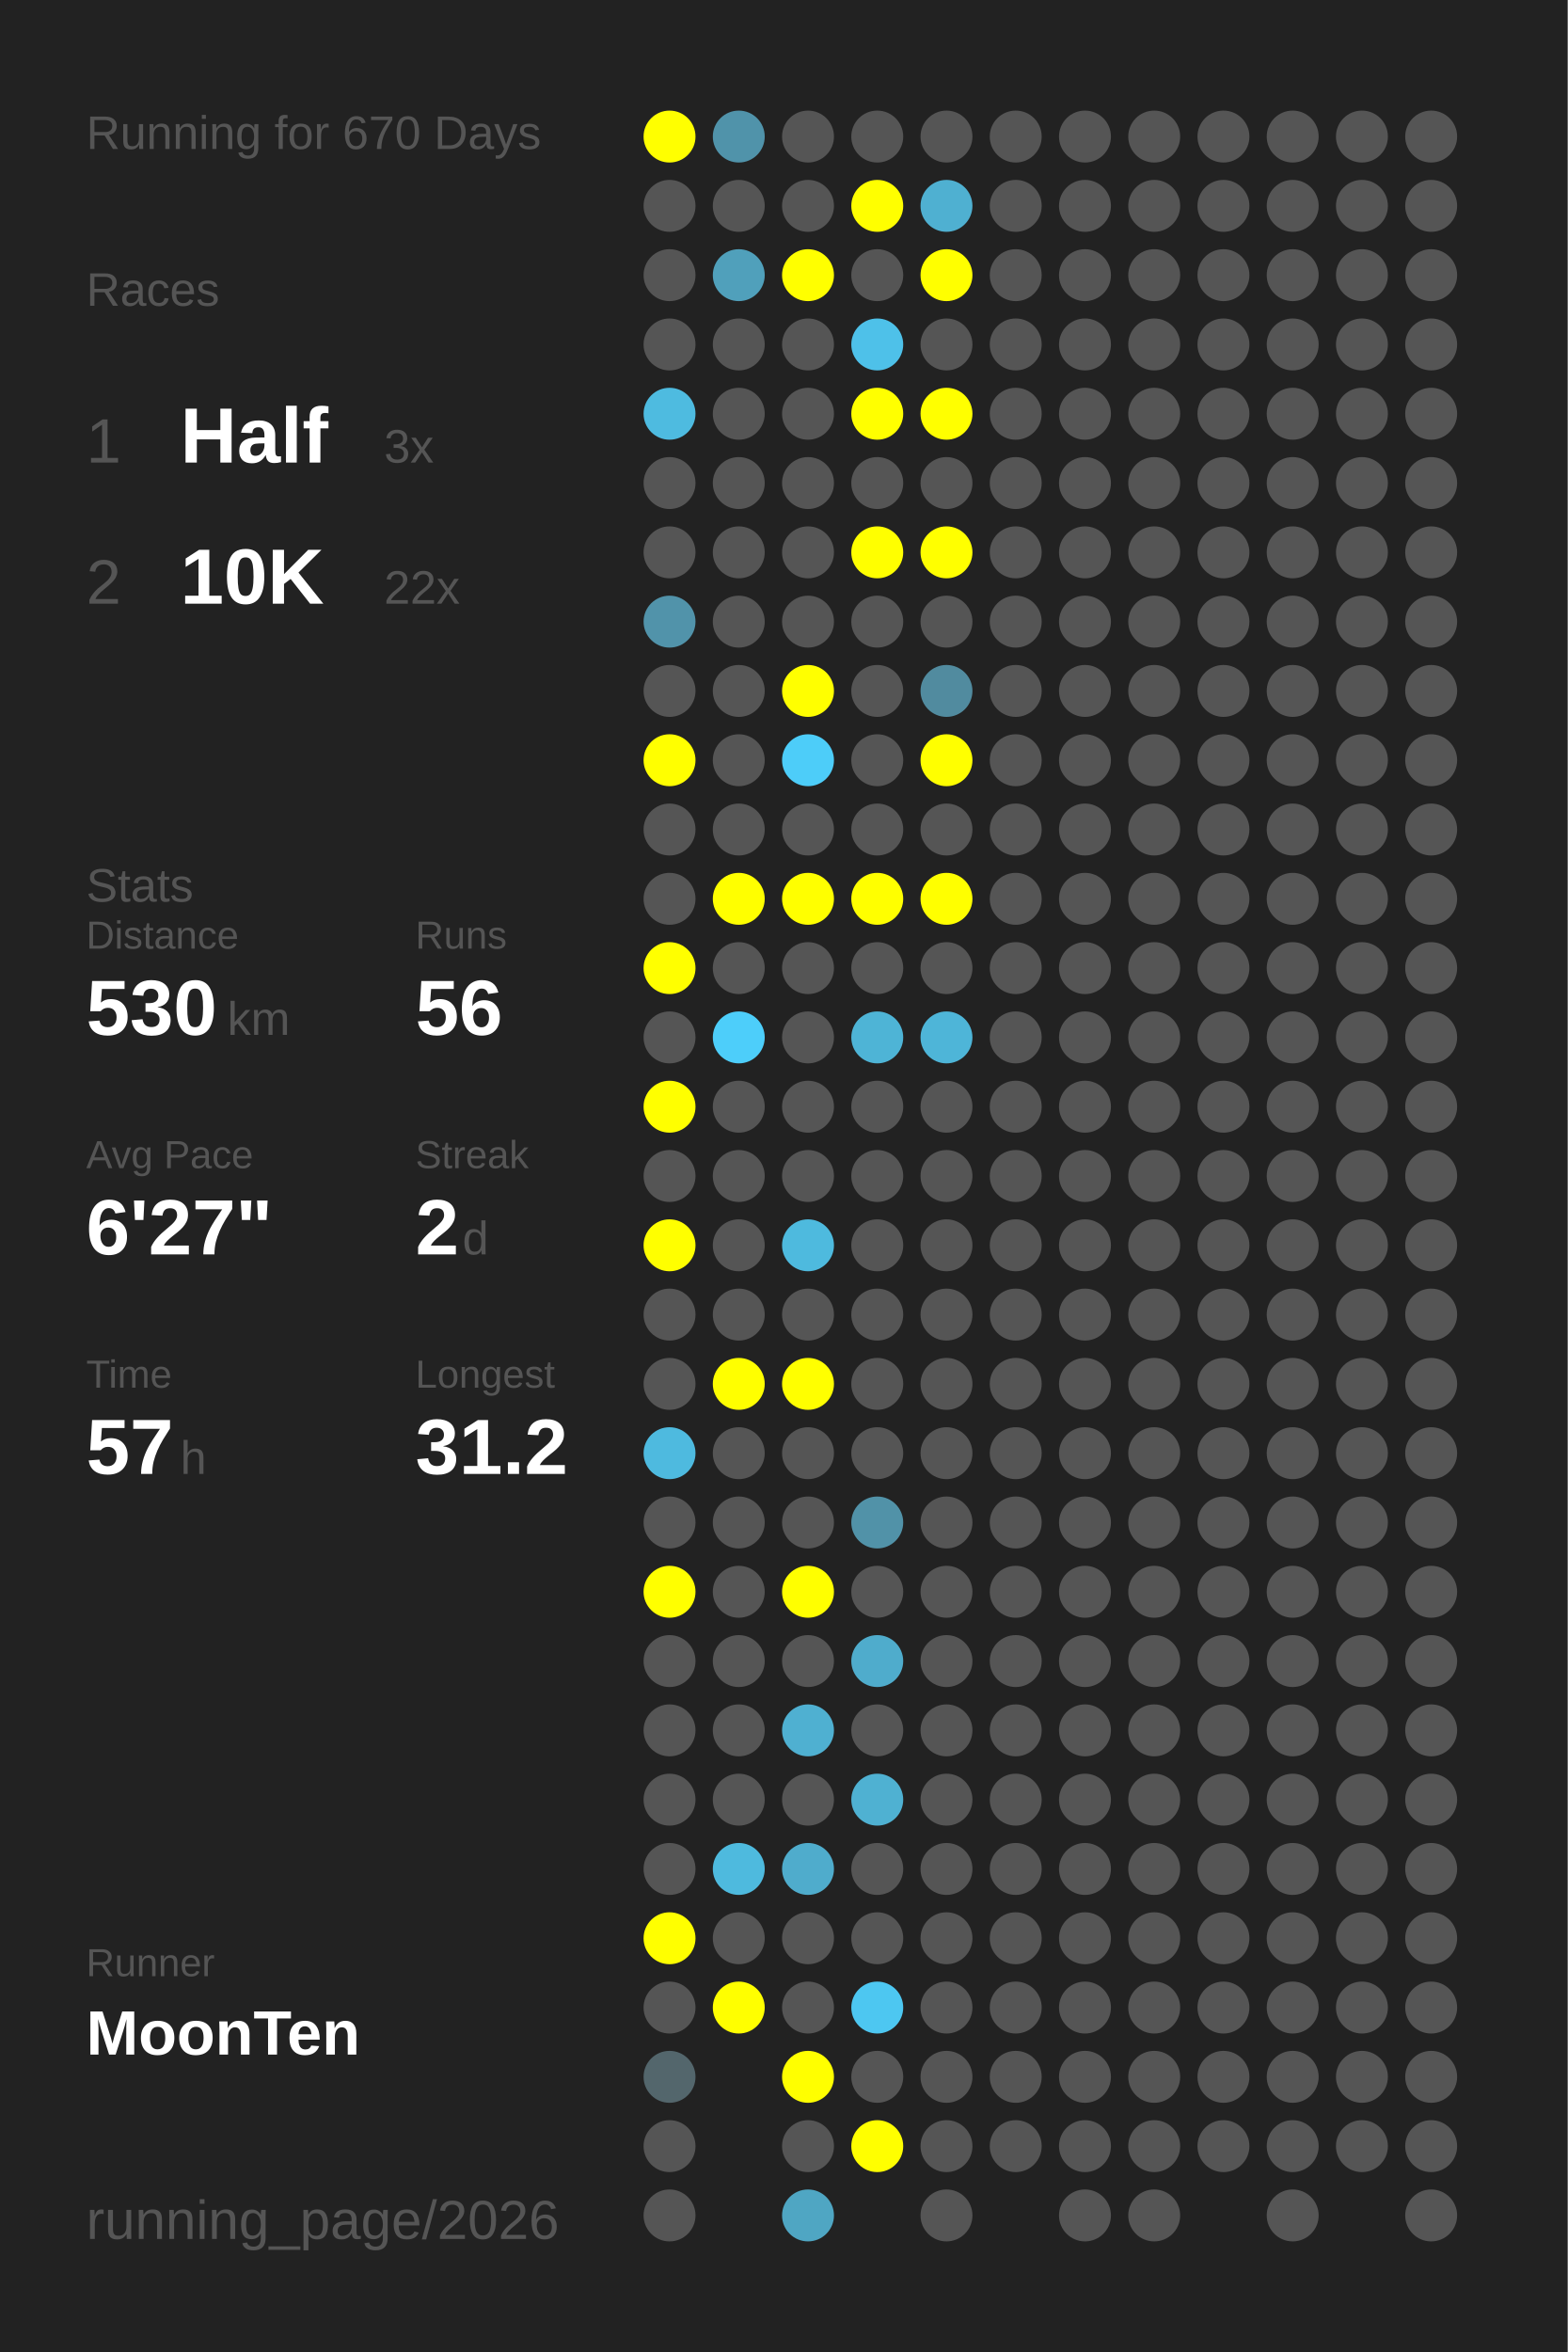
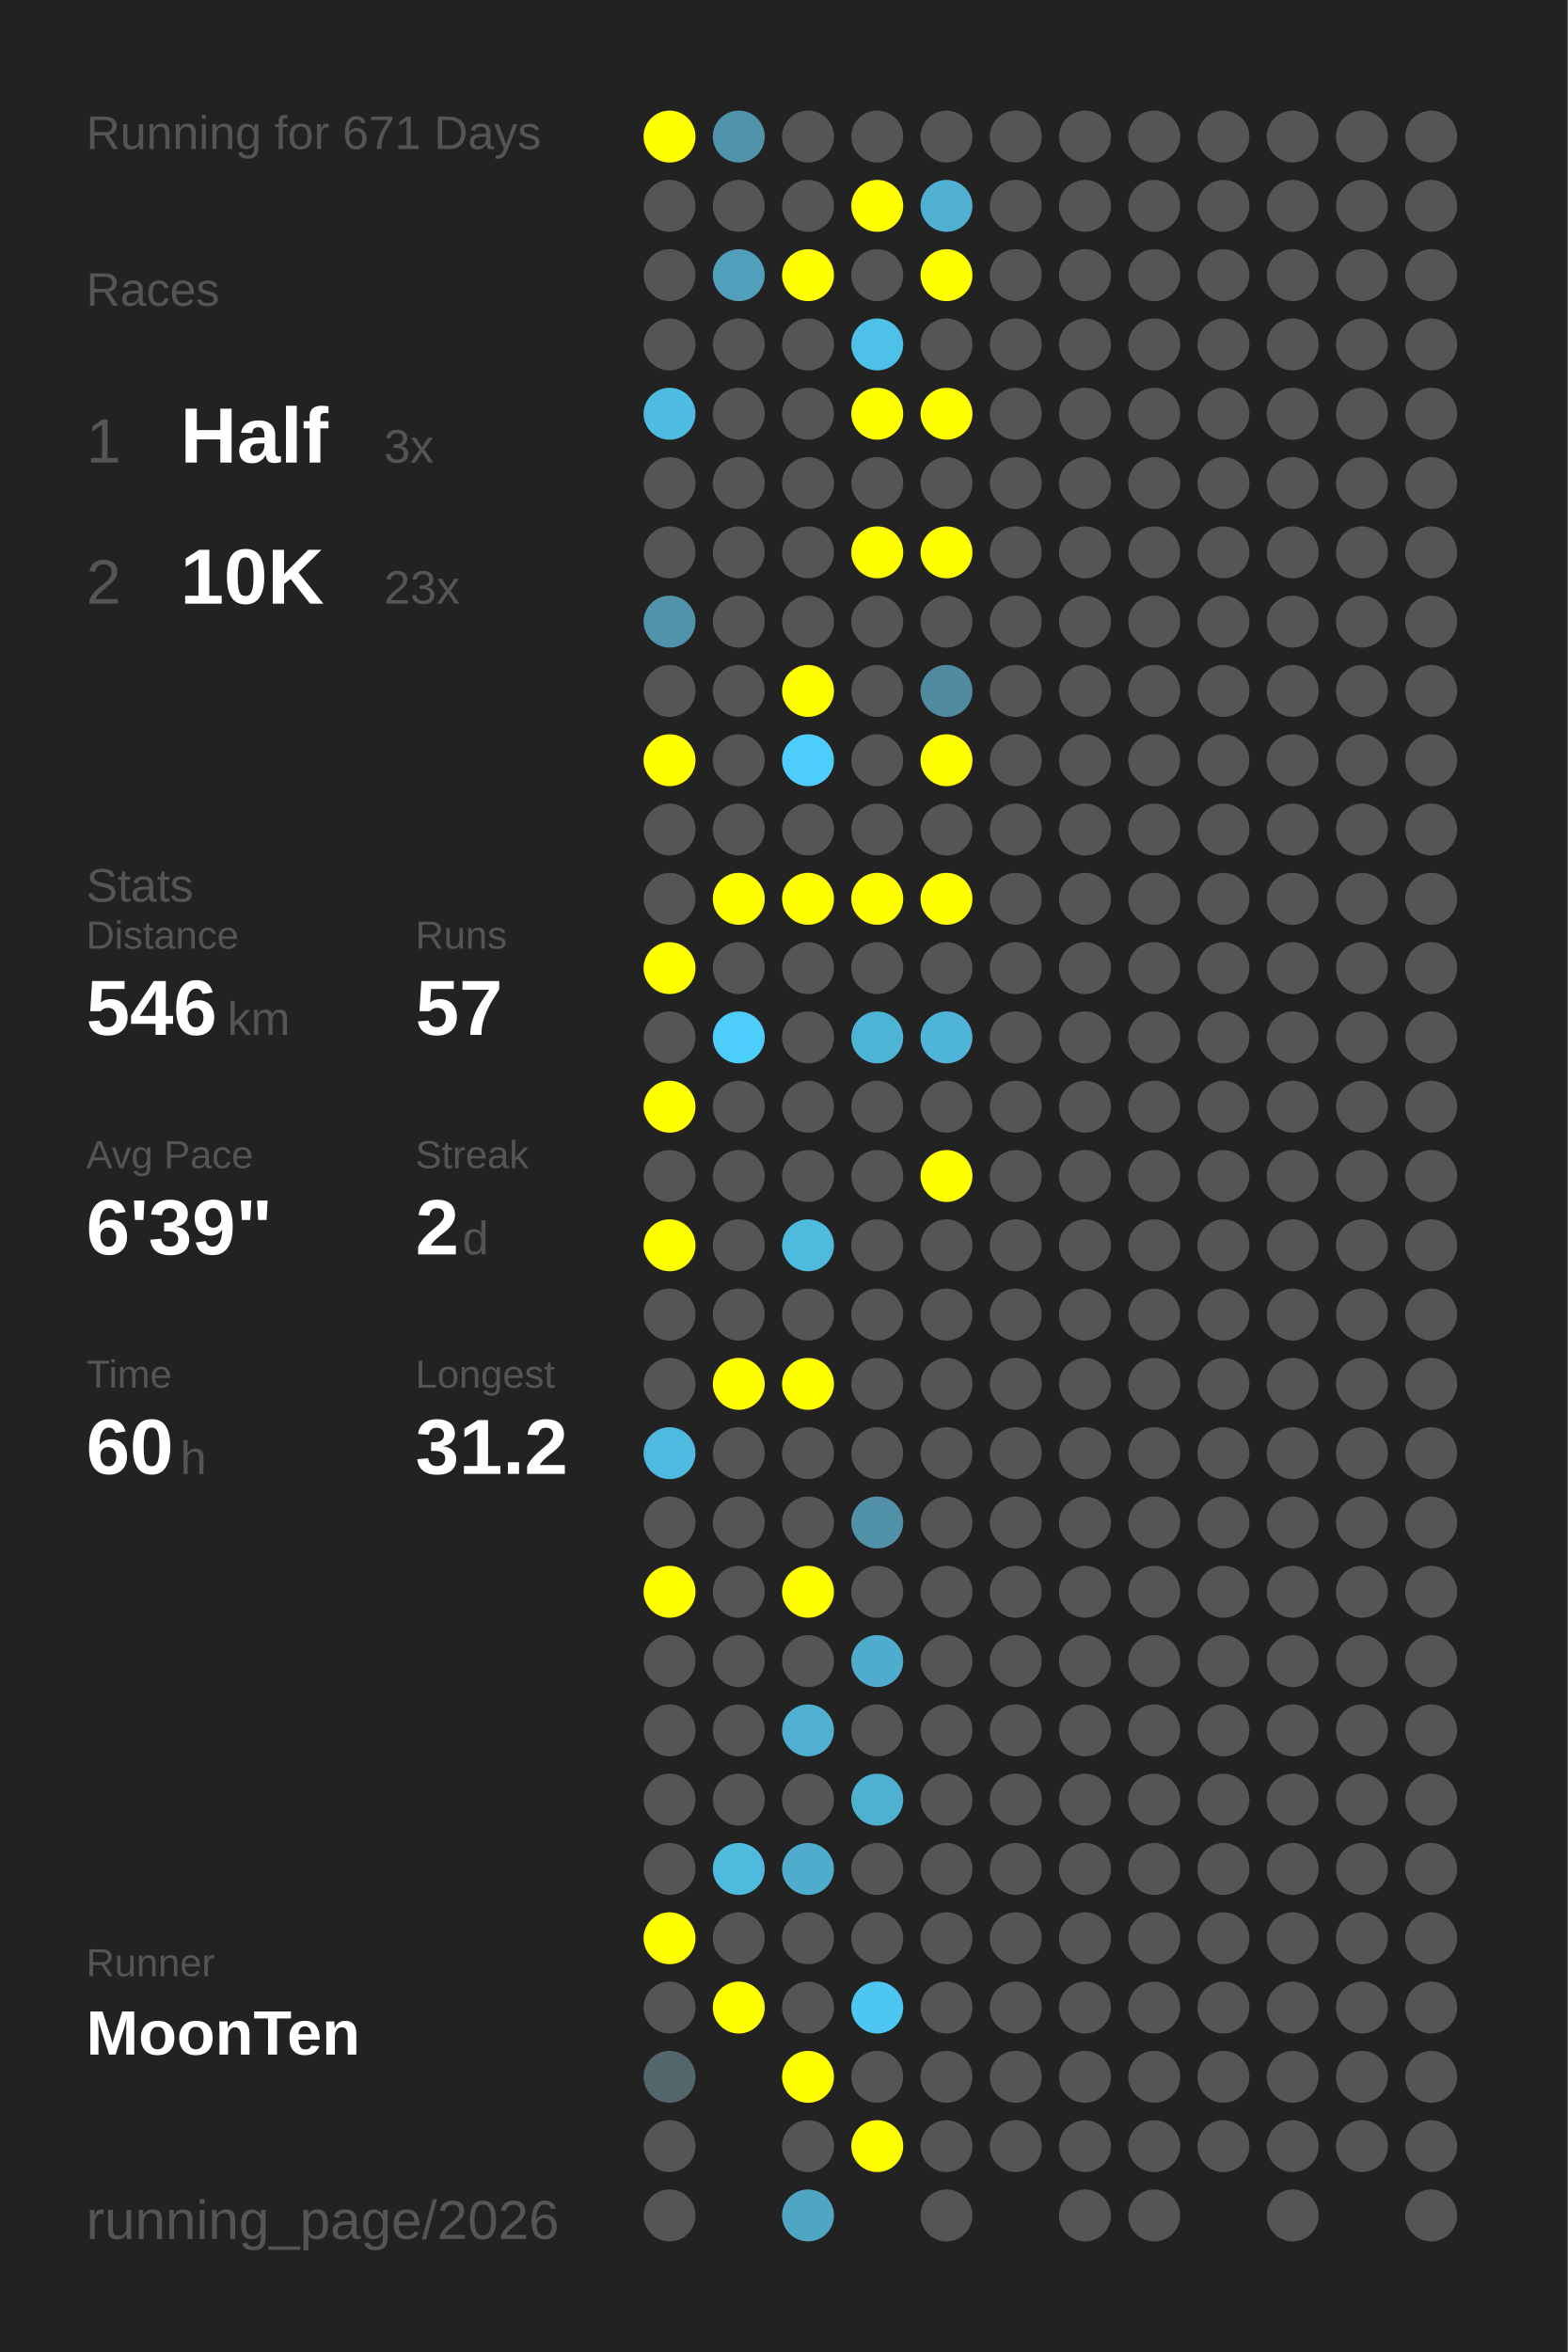
<svg xmlns="http://www.w3.org/2000/svg" baseProfile="full" height="300mm" version="1.1" viewBox="0,0,200,300" width="200mm">
  <defs />
  <rect fill="#222222" height="300" width="200" x="0" y="0" />
-   <text fill="#555555" style="font-size:6px; font-family:Arial;" x="11" y="19">Running for 670 Days</text>
+   <text fill="#555555" style="font-size:6px; font-family:Arial;" x="11" y="19">Running for 671 Days</text>
  <text fill="#555555" style="font-size:6px; font-family:Arial;" x="11" y="39">Races</text>
  <text fill="#555555" style="font-size:8px; font-family:Arial;" x="11" y="59">1</text>
  <text fill="#FFFFFF" style="font-size:10px; font-family:Arial; font-weight:bold;" x="23" y="59">Half</text>
  <text fill="#555555" style="font-size:6px; font-family:Arial;" x="49" y="59">3x</text>
  <text fill="#555555" style="font-size:8px; font-family:Arial;" x="11" y="77">2</text>
  <text fill="#FFFFFF" style="font-size:10px; font-family:Arial; font-weight:bold;" x="23" y="77">10K</text>
-   <text fill="#555555" style="font-size:6px; font-family:Arial;" x="49" y="77">22x</text>
+   <text fill="#555555" style="font-size:6px; font-family:Arial;" x="49" y="77">23x</text>
  <text fill="#555555" style="font-size:6px; font-family:Arial;" x="11" y="115">Stats</text>
  <text fill="#555555" style="font-size:5px; font-family:Arial;" x="11" y="121">Distance</text>
-   <text fill="#FFFFFF" style="font-size:10px; font-family:Arial; font-weight:bold;" x="11" y="132">530</text>
+   <text fill="#FFFFFF" style="font-size:10px; font-family:Arial; font-weight:bold;" x="11" y="132">546</text>
  <text fill="#555555" style="font-size:6px; font-family:Arial;" x="29" y="132">km</text>
  <text fill="#555555" style="font-size:5px; font-family:Arial;" x="53" y="121">Runs</text>
-   <text fill="#FFFFFF" style="font-size:10px; font-family:Arial; font-weight:bold;" x="53" y="132">56</text>
+   <text fill="#FFFFFF" style="font-size:10px; font-family:Arial; font-weight:bold;" x="53" y="132">57</text>
  <text fill="#555555" style="font-size:5px; font-family:Arial;" x="11" y="149">Avg Pace</text>
-   <text fill="#FFFFFF" style="font-size:10px; font-family:Arial; font-weight:bold;" x="11" y="160">6'27"</text>
+   <text fill="#FFFFFF" style="font-size:10px; font-family:Arial; font-weight:bold;" x="11" y="160">6'39"</text>
  <text fill="#555555" style="font-size:5px; font-family:Arial;" x="53" y="149">Streak</text>
  <text fill="#FFFFFF" style="font-size:10px; font-family:Arial; font-weight:bold;" x="53" y="160">2</text>
  <text fill="#555555" style="font-size:6px; font-family:Arial;" x="59" y="160">d</text>
  <text fill="#555555" style="font-size:5px; font-family:Arial;" x="11" y="177">Time</text>
-   <text fill="#FFFFFF" style="font-size:10px; font-family:Arial; font-weight:bold;" x="11" y="188">57</text>
+   <text fill="#FFFFFF" style="font-size:10px; font-family:Arial; font-weight:bold;" x="11" y="188">60</text>
  <text fill="#555555" style="font-size:6px; font-family:Arial;" x="23" y="188">h</text>
  <text fill="#555555" style="font-size:5px; font-family:Arial;" x="53" y="177">Longest</text>
  <text fill="#FFFFFF" style="font-size:10px; font-family:Arial; font-weight:bold;" x="53" y="188">31.2</text>
  <text fill="#555555" style="font-size:5px; font-family:Arial;" x="11" y="252.065">Runner</text>
  <text fill="#FFFFFF" style="font-size:8px; font-family:Arial; font-weight:bold;" x="11" y="262.065">MoonTen</text>
  <text fill="#555555" style="font-size:7px; font-family:Arial;" x="11" y="285.581">running_page/2026</text>
  <circle cx="85.417" cy="17.419" fill="#FFFF00" r="3.312" />
  <circle cx="85.417" cy="26.258" fill="#555555" r="3.312" />
  <circle cx="85.417" cy="35.097" fill="#555555" r="3.312" />
  <circle cx="85.417" cy="43.935" fill="#555555" r="3.312" />
  <circle cx="85.417" cy="52.774" fill="#4ebbe0" r="3.312" />
  <circle cx="85.417" cy="61.613" fill="#555555" r="3.312" />
  <circle cx="85.417" cy="70.452" fill="#555555" r="3.312" />
  <circle cx="85.417" cy="79.29" fill="#5193aa" r="3.312" />
  <circle cx="85.417" cy="88.129" fill="#555555" r="3.312" />
  <circle cx="85.417" cy="96.968" fill="#FFFF00" r="3.312" />
  <circle cx="85.417" cy="105.806" fill="#555555" r="3.312" />
  <circle cx="85.417" cy="114.645" fill="#555555" r="3.312" />
  <circle cx="85.417" cy="123.484" fill="#FFFF00" r="3.312" />
  <circle cx="85.417" cy="132.323" fill="#555555" r="3.312" />
  <circle cx="85.417" cy="141.161" fill="#FFFF00" r="3.312" />
  <circle cx="85.417" cy="150" fill="#555555" r="3.312" />
  <circle cx="85.417" cy="158.839" fill="#FFFF00" r="3.312" />
  <circle cx="85.417" cy="167.677" fill="#555555" r="3.312" />
  <circle cx="85.417" cy="176.516" fill="#555555" r="3.312" />
  <circle cx="85.417" cy="185.355" fill="#4ebadf" r="3.312" />
  <circle cx="85.417" cy="194.194" fill="#555555" r="3.312" />
  <circle cx="85.417" cy="203.032" fill="#FFFF00" r="3.312" />
  <circle cx="85.417" cy="211.871" fill="#555555" r="3.312" />
  <circle cx="85.417" cy="220.71" fill="#555555" r="3.312" />
  <circle cx="85.417" cy="229.548" fill="#555555" r="3.312" />
  <circle cx="85.417" cy="238.387" fill="#555555" r="3.312" />
  <circle cx="85.417" cy="247.226" fill="#FFFF00" r="3.312" />
  <circle cx="85.417" cy="256.065" fill="#555555" r="3.312" />
  <circle cx="85.417" cy="264.903" fill="#53666c" r="3.312" />
  <circle cx="85.417" cy="273.742" fill="#555555" r="3.312" />
  <circle cx="85.417" cy="282.581" fill="#555555" r="3.312" />
  <circle cx="94.25" cy="17.419" fill="#5093aa" r="3.312" />
  <circle cx="94.25" cy="26.258" fill="#555555" r="3.312" />
  <circle cx="94.25" cy="35.097" fill="#50a0bb" r="3.312" />
  <circle cx="94.25" cy="43.935" fill="#555555" r="3.312" />
  <circle cx="94.25" cy="52.774" fill="#555555" r="3.312" />
  <circle cx="94.25" cy="61.613" fill="#555555" r="3.312" />
  <circle cx="94.25" cy="70.452" fill="#555555" r="3.312" />
  <circle cx="94.25" cy="79.29" fill="#555555" r="3.312" />
  <circle cx="94.25" cy="88.129" fill="#555555" r="3.312" />
  <circle cx="94.25" cy="96.968" fill="#555555" r="3.312" />
  <circle cx="94.25" cy="105.806" fill="#555555" r="3.312" />
  <circle cx="94.25" cy="114.645" fill="#FFFF00" r="3.312" />
  <circle cx="94.25" cy="123.484" fill="#555555" r="3.312" />
  <circle cx="94.25" cy="132.323" fill="#4dcefa" r="3.312" />
  <circle cx="94.25" cy="141.161" fill="#555555" r="3.312" />
  <circle cx="94.25" cy="150" fill="#555555" r="3.312" />
  <circle cx="94.25" cy="158.839" fill="#555555" r="3.312" />
  <circle cx="94.25" cy="167.677" fill="#555555" r="3.312" />
  <circle cx="94.25" cy="176.516" fill="#FFFF00" r="3.312" />
  <circle cx="94.25" cy="185.355" fill="#555555" r="3.312" />
  <circle cx="94.25" cy="194.194" fill="#555555" r="3.312" />
  <circle cx="94.25" cy="203.032" fill="#555555" r="3.312" />
  <circle cx="94.25" cy="211.871" fill="#555555" r="3.312" />
  <circle cx="94.25" cy="220.71" fill="#555555" r="3.312" />
  <circle cx="94.25" cy="229.548" fill="#555555" r="3.312" />
  <circle cx="94.25" cy="238.387" fill="#4ebade" r="3.312" />
  <circle cx="94.25" cy="247.226" fill="#555555" r="3.312" />
  <circle cx="94.25" cy="256.065" fill="#FFFF00" r="3.312" />
  <circle cx="103.083" cy="17.419" fill="#555555" r="3.312" />
  <circle cx="103.083" cy="26.258" fill="#555555" r="3.312" />
  <circle cx="103.083" cy="35.097" fill="#FFFF00" r="3.312" />
  <circle cx="103.083" cy="43.935" fill="#555555" r="3.312" />
  <circle cx="103.083" cy="52.774" fill="#555555" r="3.312" />
  <circle cx="103.083" cy="61.613" fill="#555555" r="3.312" />
  <circle cx="103.083" cy="70.452" fill="#555555" r="3.312" />
  <circle cx="103.083" cy="79.29" fill="#555555" r="3.312" />
  <circle cx="103.083" cy="88.129" fill="#FFFF00" r="3.312" />
  <circle cx="103.083" cy="96.968" fill="#4dcdf9" r="3.312" />
  <circle cx="103.083" cy="105.806" fill="#555555" r="3.312" />
  <circle cx="103.083" cy="114.645" fill="#FFFF00" r="3.312" />
  <circle cx="103.083" cy="123.484" fill="#555555" r="3.312" />
  <circle cx="103.083" cy="132.323" fill="#555555" r="3.312" />
  <circle cx="103.083" cy="141.161" fill="#555555" r="3.312" />
  <circle cx="103.083" cy="150" fill="#555555" r="3.312" />
  <circle cx="103.083" cy="158.839" fill="#4ebade" r="3.312" />
  <circle cx="103.083" cy="167.677" fill="#555555" r="3.312" />
  <circle cx="103.083" cy="176.516" fill="#FFFF00" r="3.312" />
  <circle cx="103.083" cy="185.355" fill="#555555" r="3.312" />
  <circle cx="103.083" cy="194.194" fill="#555555" r="3.312" />
  <circle cx="103.083" cy="203.032" fill="#FFFF00" r="3.312" />
  <circle cx="103.083" cy="211.871" fill="#555555" r="3.312" />
  <circle cx="103.083" cy="220.71" fill="#4fb0d1" r="3.312" />
  <circle cx="103.083" cy="229.548" fill="#555555" r="3.312" />
  <circle cx="103.083" cy="238.387" fill="#4faccc" r="3.312" />
  <circle cx="103.083" cy="247.226" fill="#555555" r="3.312" />
  <circle cx="103.083" cy="256.065" fill="#555555" r="3.312" />
  <circle cx="103.083" cy="264.903" fill="#FFFF00" r="3.312" />
  <circle cx="103.083" cy="273.742" fill="#555555" r="3.312" />
  <circle cx="103.083" cy="282.581" fill="#4fa6c3" r="3.312" />
  <circle cx="111.917" cy="17.419" fill="#555555" r="3.312" />
  <circle cx="111.917" cy="26.258" fill="#FFFF00" r="3.312" />
  <circle cx="111.917" cy="35.097" fill="#555555" r="3.312" />
  <circle cx="111.917" cy="43.935" fill="#4ec1e9" r="3.312" />
  <circle cx="111.917" cy="52.774" fill="#FFFF00" r="3.312" />
  <circle cx="111.917" cy="61.613" fill="#555555" r="3.312" />
  <circle cx="111.917" cy="70.452" fill="#FFFF00" r="3.312" />
  <circle cx="111.917" cy="79.29" fill="#555555" r="3.312" />
  <circle cx="111.917" cy="88.129" fill="#555555" r="3.312" />
  <circle cx="111.917" cy="96.968" fill="#555555" r="3.312" />
  <circle cx="111.917" cy="105.806" fill="#555555" r="3.312" />
  <circle cx="111.917" cy="114.645" fill="#FFFF00" r="3.312" />
  <circle cx="111.917" cy="123.484" fill="#555555" r="3.312" />
  <circle cx="111.917" cy="132.323" fill="#4eb4d6" r="3.312" />
  <circle cx="111.917" cy="141.161" fill="#555555" r="3.312" />
  <circle cx="111.917" cy="150" fill="#555555" r="3.312" />
  <circle cx="111.917" cy="158.839" fill="#555555" r="3.312" />
  <circle cx="111.917" cy="167.677" fill="#555555" r="3.312" />
  <circle cx="111.917" cy="176.516" fill="#555555" r="3.312" />
  <circle cx="111.917" cy="185.355" fill="#555555" r="3.312" />
  <circle cx="111.917" cy="194.194" fill="#5192a8" r="3.312" />
  <circle cx="111.917" cy="203.032" fill="#555555" r="3.312" />
  <circle cx="111.917" cy="211.871" fill="#4faccc" r="3.312" />
  <circle cx="111.917" cy="220.71" fill="#555555" r="3.312" />
  <circle cx="111.917" cy="229.548" fill="#4fb1d2" r="3.312" />
  <circle cx="111.917" cy="238.387" fill="#555555" r="3.312" />
  <circle cx="111.917" cy="247.226" fill="#555555" r="3.312" />
  <circle cx="111.917" cy="256.065" fill="#4dc7f1" r="3.312" />
  <circle cx="111.917" cy="264.903" fill="#555555" r="3.312" />
  <circle cx="111.917" cy="273.742" fill="#FFFF00" r="3.312" />
  <circle cx="120.75" cy="17.419" fill="#555555" r="3.312" />
  <circle cx="120.75" cy="26.258" fill="#4fb0d1" r="3.312" />
  <circle cx="120.75" cy="35.097" fill="#FFFF00" r="3.312" />
  <circle cx="120.75" cy="43.935" fill="#555555" r="3.312" />
  <circle cx="120.75" cy="52.774" fill="#FFFF00" r="3.312" />
  <circle cx="120.75" cy="61.613" fill="#555555" r="3.312" />
  <circle cx="120.75" cy="70.452" fill="#FFFF00" r="3.312" />
  <circle cx="120.75" cy="79.29" fill="#555555" r="3.312" />
  <circle cx="120.75" cy="88.129" fill="#518b9f" r="3.312" />
  <circle cx="120.75" cy="96.968" fill="#FFFF00" r="3.312" />
  <circle cx="120.75" cy="105.806" fill="#555555" r="3.312" />
  <circle cx="120.75" cy="114.645" fill="#FFFF00" r="3.312" />
  <circle cx="120.75" cy="123.484" fill="#555555" r="3.312" />
  <circle cx="120.75" cy="132.323" fill="#4eb5d8" r="3.312" />
  <circle cx="120.75" cy="141.161" fill="#555555" r="3.312" />
-   <circle cx="120.75" cy="150" fill="#555555" r="3.312" />
+   <circle cx="120.75" cy="150" fill="#FFFF00" r="3.312" />
  <circle cx="120.75" cy="158.839" fill="#555555" r="3.312" />
  <circle cx="120.75" cy="167.677" fill="#555555" r="3.312" />
  <circle cx="120.75" cy="176.516" fill="#555555" r="3.312" />
  <circle cx="120.75" cy="185.355" fill="#555555" r="3.312" />
  <circle cx="120.75" cy="194.194" fill="#555555" r="3.312" />
  <circle cx="120.75" cy="203.032" fill="#555555" r="3.312" />
  <circle cx="120.75" cy="211.871" fill="#555555" r="3.312" />
  <circle cx="120.75" cy="220.71" fill="#555555" r="3.312" />
  <circle cx="120.75" cy="229.548" fill="#555555" r="3.312" />
  <circle cx="120.75" cy="238.387" fill="#555555" r="3.312" />
  <circle cx="120.75" cy="247.226" fill="#555555" r="3.312" />
  <circle cx="120.75" cy="256.065" fill="#555555" r="3.312" />
  <circle cx="120.75" cy="264.903" fill="#555555" r="3.312" />
  <circle cx="120.75" cy="273.742" fill="#555555" r="3.312" />
  <circle cx="120.75" cy="282.581" fill="#555555" r="3.312" />
  <circle cx="129.583" cy="17.419" fill="#555555" r="3.312" />
  <circle cx="129.583" cy="26.258" fill="#555555" r="3.312" />
  <circle cx="129.583" cy="35.097" fill="#555555" r="3.312" />
  <circle cx="129.583" cy="43.935" fill="#555555" r="3.312" />
  <circle cx="129.583" cy="52.774" fill="#555555" r="3.312" />
  <circle cx="129.583" cy="61.613" fill="#555555" r="3.312" />
  <circle cx="129.583" cy="70.452" fill="#555555" r="3.312" />
  <circle cx="129.583" cy="79.29" fill="#555555" r="3.312" />
  <circle cx="129.583" cy="88.129" fill="#555555" r="3.312" />
  <circle cx="129.583" cy="96.968" fill="#555555" r="3.312" />
  <circle cx="129.583" cy="105.806" fill="#555555" r="3.312" />
  <circle cx="129.583" cy="114.645" fill="#555555" r="3.312" />
  <circle cx="129.583" cy="123.484" fill="#555555" r="3.312" />
  <circle cx="129.583" cy="132.323" fill="#555555" r="3.312" />
  <circle cx="129.583" cy="141.161" fill="#555555" r="3.312" />
  <circle cx="129.583" cy="150" fill="#555555" r="3.312" />
  <circle cx="129.583" cy="158.839" fill="#555555" r="3.312" />
  <circle cx="129.583" cy="167.677" fill="#555555" r="3.312" />
  <circle cx="129.583" cy="176.516" fill="#555555" r="3.312" />
  <circle cx="129.583" cy="185.355" fill="#555555" r="3.312" />
  <circle cx="129.583" cy="194.194" fill="#555555" r="3.312" />
  <circle cx="129.583" cy="203.032" fill="#555555" r="3.312" />
  <circle cx="129.583" cy="211.871" fill="#555555" r="3.312" />
  <circle cx="129.583" cy="220.71" fill="#555555" r="3.312" />
  <circle cx="129.583" cy="229.548" fill="#555555" r="3.312" />
  <circle cx="129.583" cy="238.387" fill="#555555" r="3.312" />
  <circle cx="129.583" cy="247.226" fill="#555555" r="3.312" />
  <circle cx="129.583" cy="256.065" fill="#555555" r="3.312" />
  <circle cx="129.583" cy="264.903" fill="#555555" r="3.312" />
  <circle cx="129.583" cy="273.742" fill="#555555" r="3.312" />
  <circle cx="138.417" cy="17.419" fill="#555555" r="3.312" />
  <circle cx="138.417" cy="26.258" fill="#555555" r="3.312" />
  <circle cx="138.417" cy="35.097" fill="#555555" r="3.312" />
  <circle cx="138.417" cy="43.935" fill="#555555" r="3.312" />
  <circle cx="138.417" cy="52.774" fill="#555555" r="3.312" />
  <circle cx="138.417" cy="61.613" fill="#555555" r="3.312" />
  <circle cx="138.417" cy="70.452" fill="#555555" r="3.312" />
  <circle cx="138.417" cy="79.29" fill="#555555" r="3.312" />
  <circle cx="138.417" cy="88.129" fill="#555555" r="3.312" />
  <circle cx="138.417" cy="96.968" fill="#555555" r="3.312" />
  <circle cx="138.417" cy="105.806" fill="#555555" r="3.312" />
  <circle cx="138.417" cy="114.645" fill="#555555" r="3.312" />
  <circle cx="138.417" cy="123.484" fill="#555555" r="3.312" />
  <circle cx="138.417" cy="132.323" fill="#555555" r="3.312" />
  <circle cx="138.417" cy="141.161" fill="#555555" r="3.312" />
  <circle cx="138.417" cy="150" fill="#555555" r="3.312" />
  <circle cx="138.417" cy="158.839" fill="#555555" r="3.312" />
  <circle cx="138.417" cy="167.677" fill="#555555" r="3.312" />
  <circle cx="138.417" cy="176.516" fill="#555555" r="3.312" />
  <circle cx="138.417" cy="185.355" fill="#555555" r="3.312" />
  <circle cx="138.417" cy="194.194" fill="#555555" r="3.312" />
  <circle cx="138.417" cy="203.032" fill="#555555" r="3.312" />
  <circle cx="138.417" cy="211.871" fill="#555555" r="3.312" />
  <circle cx="138.417" cy="220.71" fill="#555555" r="3.312" />
  <circle cx="138.417" cy="229.548" fill="#555555" r="3.312" />
  <circle cx="138.417" cy="238.387" fill="#555555" r="3.312" />
  <circle cx="138.417" cy="247.226" fill="#555555" r="3.312" />
  <circle cx="138.417" cy="256.065" fill="#555555" r="3.312" />
  <circle cx="138.417" cy="264.903" fill="#555555" r="3.312" />
  <circle cx="138.417" cy="273.742" fill="#555555" r="3.312" />
  <circle cx="138.417" cy="282.581" fill="#555555" r="3.312" />
  <circle cx="147.25" cy="17.419" fill="#555555" r="3.312" />
  <circle cx="147.25" cy="26.258" fill="#555555" r="3.312" />
  <circle cx="147.25" cy="35.097" fill="#555555" r="3.312" />
  <circle cx="147.25" cy="43.935" fill="#555555" r="3.312" />
  <circle cx="147.25" cy="52.774" fill="#555555" r="3.312" />
  <circle cx="147.25" cy="61.613" fill="#555555" r="3.312" />
  <circle cx="147.25" cy="70.452" fill="#555555" r="3.312" />
  <circle cx="147.25" cy="79.29" fill="#555555" r="3.312" />
  <circle cx="147.25" cy="88.129" fill="#555555" r="3.312" />
  <circle cx="147.25" cy="96.968" fill="#555555" r="3.312" />
  <circle cx="147.25" cy="105.806" fill="#555555" r="3.312" />
  <circle cx="147.25" cy="114.645" fill="#555555" r="3.312" />
  <circle cx="147.25" cy="123.484" fill="#555555" r="3.312" />
  <circle cx="147.25" cy="132.323" fill="#555555" r="3.312" />
  <circle cx="147.25" cy="141.161" fill="#555555" r="3.312" />
  <circle cx="147.25" cy="150" fill="#555555" r="3.312" />
  <circle cx="147.25" cy="158.839" fill="#555555" r="3.312" />
  <circle cx="147.25" cy="167.677" fill="#555555" r="3.312" />
  <circle cx="147.25" cy="176.516" fill="#555555" r="3.312" />
  <circle cx="147.25" cy="185.355" fill="#555555" r="3.312" />
  <circle cx="147.25" cy="194.194" fill="#555555" r="3.312" />
  <circle cx="147.25" cy="203.032" fill="#555555" r="3.312" />
  <circle cx="147.25" cy="211.871" fill="#555555" r="3.312" />
  <circle cx="147.25" cy="220.71" fill="#555555" r="3.312" />
  <circle cx="147.25" cy="229.548" fill="#555555" r="3.312" />
  <circle cx="147.25" cy="238.387" fill="#555555" r="3.312" />
  <circle cx="147.25" cy="247.226" fill="#555555" r="3.312" />
  <circle cx="147.25" cy="256.065" fill="#555555" r="3.312" />
  <circle cx="147.25" cy="264.903" fill="#555555" r="3.312" />
  <circle cx="147.25" cy="273.742" fill="#555555" r="3.312" />
  <circle cx="147.25" cy="282.581" fill="#555555" r="3.312" />
  <circle cx="156.083" cy="17.419" fill="#555555" r="3.312" />
  <circle cx="156.083" cy="26.258" fill="#555555" r="3.312" />
  <circle cx="156.083" cy="35.097" fill="#555555" r="3.312" />
  <circle cx="156.083" cy="43.935" fill="#555555" r="3.312" />
  <circle cx="156.083" cy="52.774" fill="#555555" r="3.312" />
  <circle cx="156.083" cy="61.613" fill="#555555" r="3.312" />
  <circle cx="156.083" cy="70.452" fill="#555555" r="3.312" />
  <circle cx="156.083" cy="79.29" fill="#555555" r="3.312" />
  <circle cx="156.083" cy="88.129" fill="#555555" r="3.312" />
  <circle cx="156.083" cy="96.968" fill="#555555" r="3.312" />
  <circle cx="156.083" cy="105.806" fill="#555555" r="3.312" />
  <circle cx="156.083" cy="114.645" fill="#555555" r="3.312" />
  <circle cx="156.083" cy="123.484" fill="#555555" r="3.312" />
  <circle cx="156.083" cy="132.323" fill="#555555" r="3.312" />
  <circle cx="156.083" cy="141.161" fill="#555555" r="3.312" />
  <circle cx="156.083" cy="150" fill="#555555" r="3.312" />
  <circle cx="156.083" cy="158.839" fill="#555555" r="3.312" />
  <circle cx="156.083" cy="167.677" fill="#555555" r="3.312" />
  <circle cx="156.083" cy="176.516" fill="#555555" r="3.312" />
  <circle cx="156.083" cy="185.355" fill="#555555" r="3.312" />
  <circle cx="156.083" cy="194.194" fill="#555555" r="3.312" />
  <circle cx="156.083" cy="203.032" fill="#555555" r="3.312" />
  <circle cx="156.083" cy="211.871" fill="#555555" r="3.312" />
  <circle cx="156.083" cy="220.71" fill="#555555" r="3.312" />
  <circle cx="156.083" cy="229.548" fill="#555555" r="3.312" />
  <circle cx="156.083" cy="238.387" fill="#555555" r="3.312" />
  <circle cx="156.083" cy="247.226" fill="#555555" r="3.312" />
  <circle cx="156.083" cy="256.065" fill="#555555" r="3.312" />
  <circle cx="156.083" cy="264.903" fill="#555555" r="3.312" />
  <circle cx="156.083" cy="273.742" fill="#555555" r="3.312" />
  <circle cx="164.917" cy="17.419" fill="#555555" r="3.312" />
  <circle cx="164.917" cy="26.258" fill="#555555" r="3.312" />
  <circle cx="164.917" cy="35.097" fill="#555555" r="3.312" />
  <circle cx="164.917" cy="43.935" fill="#555555" r="3.312" />
  <circle cx="164.917" cy="52.774" fill="#555555" r="3.312" />
  <circle cx="164.917" cy="61.613" fill="#555555" r="3.312" />
  <circle cx="164.917" cy="70.452" fill="#555555" r="3.312" />
  <circle cx="164.917" cy="79.29" fill="#555555" r="3.312" />
  <circle cx="164.917" cy="88.129" fill="#555555" r="3.312" />
  <circle cx="164.917" cy="96.968" fill="#555555" r="3.312" />
  <circle cx="164.917" cy="105.806" fill="#555555" r="3.312" />
  <circle cx="164.917" cy="114.645" fill="#555555" r="3.312" />
  <circle cx="164.917" cy="123.484" fill="#555555" r="3.312" />
  <circle cx="164.917" cy="132.323" fill="#555555" r="3.312" />
  <circle cx="164.917" cy="141.161" fill="#555555" r="3.312" />
  <circle cx="164.917" cy="150" fill="#555555" r="3.312" />
  <circle cx="164.917" cy="158.839" fill="#555555" r="3.312" />
  <circle cx="164.917" cy="167.677" fill="#555555" r="3.312" />
  <circle cx="164.917" cy="176.516" fill="#555555" r="3.312" />
  <circle cx="164.917" cy="185.355" fill="#555555" r="3.312" />
  <circle cx="164.917" cy="194.194" fill="#555555" r="3.312" />
  <circle cx="164.917" cy="203.032" fill="#555555" r="3.312" />
  <circle cx="164.917" cy="211.871" fill="#555555" r="3.312" />
  <circle cx="164.917" cy="220.71" fill="#555555" r="3.312" />
  <circle cx="164.917" cy="229.548" fill="#555555" r="3.312" />
  <circle cx="164.917" cy="238.387" fill="#555555" r="3.312" />
  <circle cx="164.917" cy="247.226" fill="#555555" r="3.312" />
  <circle cx="164.917" cy="256.065" fill="#555555" r="3.312" />
  <circle cx="164.917" cy="264.903" fill="#555555" r="3.312" />
  <circle cx="164.917" cy="273.742" fill="#555555" r="3.312" />
  <circle cx="164.917" cy="282.581" fill="#555555" r="3.312" />
  <circle cx="173.75" cy="17.419" fill="#555555" r="3.312" />
  <circle cx="173.75" cy="26.258" fill="#555555" r="3.312" />
  <circle cx="173.75" cy="35.097" fill="#555555" r="3.312" />
  <circle cx="173.75" cy="43.935" fill="#555555" r="3.312" />
  <circle cx="173.75" cy="52.774" fill="#555555" r="3.312" />
  <circle cx="173.75" cy="61.613" fill="#555555" r="3.312" />
  <circle cx="173.75" cy="70.452" fill="#555555" r="3.312" />
  <circle cx="173.75" cy="79.29" fill="#555555" r="3.312" />
  <circle cx="173.75" cy="88.129" fill="#555555" r="3.312" />
  <circle cx="173.75" cy="96.968" fill="#555555" r="3.312" />
  <circle cx="173.75" cy="105.806" fill="#555555" r="3.312" />
  <circle cx="173.75" cy="114.645" fill="#555555" r="3.312" />
  <circle cx="173.75" cy="123.484" fill="#555555" r="3.312" />
  <circle cx="173.75" cy="132.323" fill="#555555" r="3.312" />
  <circle cx="173.75" cy="141.161" fill="#555555" r="3.312" />
  <circle cx="173.75" cy="150" fill="#555555" r="3.312" />
  <circle cx="173.75" cy="158.839" fill="#555555" r="3.312" />
  <circle cx="173.75" cy="167.677" fill="#555555" r="3.312" />
  <circle cx="173.75" cy="176.516" fill="#555555" r="3.312" />
  <circle cx="173.75" cy="185.355" fill="#555555" r="3.312" />
  <circle cx="173.75" cy="194.194" fill="#555555" r="3.312" />
  <circle cx="173.75" cy="203.032" fill="#555555" r="3.312" />
  <circle cx="173.75" cy="211.871" fill="#555555" r="3.312" />
  <circle cx="173.75" cy="220.71" fill="#555555" r="3.312" />
  <circle cx="173.75" cy="229.548" fill="#555555" r="3.312" />
  <circle cx="173.75" cy="238.387" fill="#555555" r="3.312" />
  <circle cx="173.75" cy="247.226" fill="#555555" r="3.312" />
  <circle cx="173.75" cy="256.065" fill="#555555" r="3.312" />
  <circle cx="173.75" cy="264.903" fill="#555555" r="3.312" />
  <circle cx="173.75" cy="273.742" fill="#555555" r="3.312" />
  <circle cx="182.583" cy="17.419" fill="#555555" r="3.312" />
  <circle cx="182.583" cy="26.258" fill="#555555" r="3.312" />
  <circle cx="182.583" cy="35.097" fill="#555555" r="3.312" />
  <circle cx="182.583" cy="43.935" fill="#555555" r="3.312" />
  <circle cx="182.583" cy="52.774" fill="#555555" r="3.312" />
  <circle cx="182.583" cy="61.613" fill="#555555" r="3.312" />
  <circle cx="182.583" cy="70.452" fill="#555555" r="3.312" />
  <circle cx="182.583" cy="79.29" fill="#555555" r="3.312" />
  <circle cx="182.583" cy="88.129" fill="#555555" r="3.312" />
  <circle cx="182.583" cy="96.968" fill="#555555" r="3.312" />
  <circle cx="182.583" cy="105.806" fill="#555555" r="3.312" />
  <circle cx="182.583" cy="114.645" fill="#555555" r="3.312" />
  <circle cx="182.583" cy="123.484" fill="#555555" r="3.312" />
  <circle cx="182.583" cy="132.323" fill="#555555" r="3.312" />
  <circle cx="182.583" cy="141.161" fill="#555555" r="3.312" />
  <circle cx="182.583" cy="150" fill="#555555" r="3.312" />
  <circle cx="182.583" cy="158.839" fill="#555555" r="3.312" />
  <circle cx="182.583" cy="167.677" fill="#555555" r="3.312" />
  <circle cx="182.583" cy="176.516" fill="#555555" r="3.312" />
  <circle cx="182.583" cy="185.355" fill="#555555" r="3.312" />
  <circle cx="182.583" cy="194.194" fill="#555555" r="3.312" />
  <circle cx="182.583" cy="203.032" fill="#555555" r="3.312" />
  <circle cx="182.583" cy="211.871" fill="#555555" r="3.312" />
  <circle cx="182.583" cy="220.71" fill="#555555" r="3.312" />
  <circle cx="182.583" cy="229.548" fill="#555555" r="3.312" />
  <circle cx="182.583" cy="238.387" fill="#555555" r="3.312" />
  <circle cx="182.583" cy="247.226" fill="#555555" r="3.312" />
  <circle cx="182.583" cy="256.065" fill="#555555" r="3.312" />
  <circle cx="182.583" cy="264.903" fill="#555555" r="3.312" />
  <circle cx="182.583" cy="273.742" fill="#555555" r="3.312" />
  <circle cx="182.583" cy="282.581" fill="#555555" r="3.312" />
</svg>
